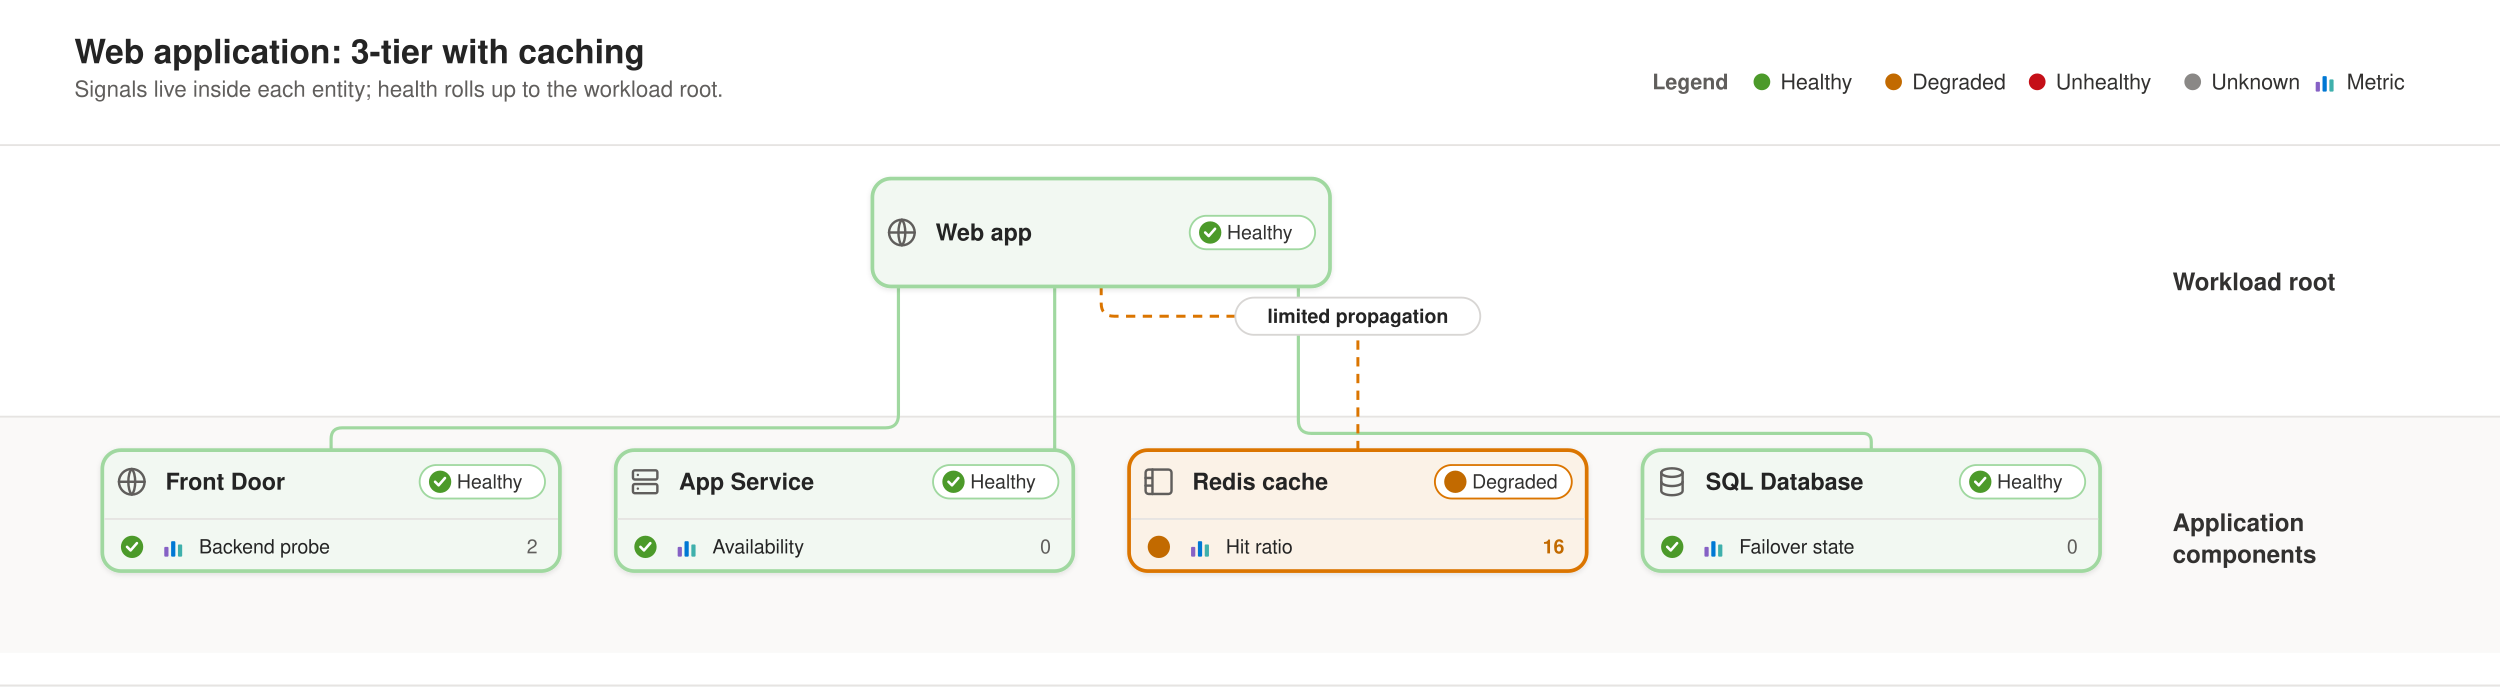
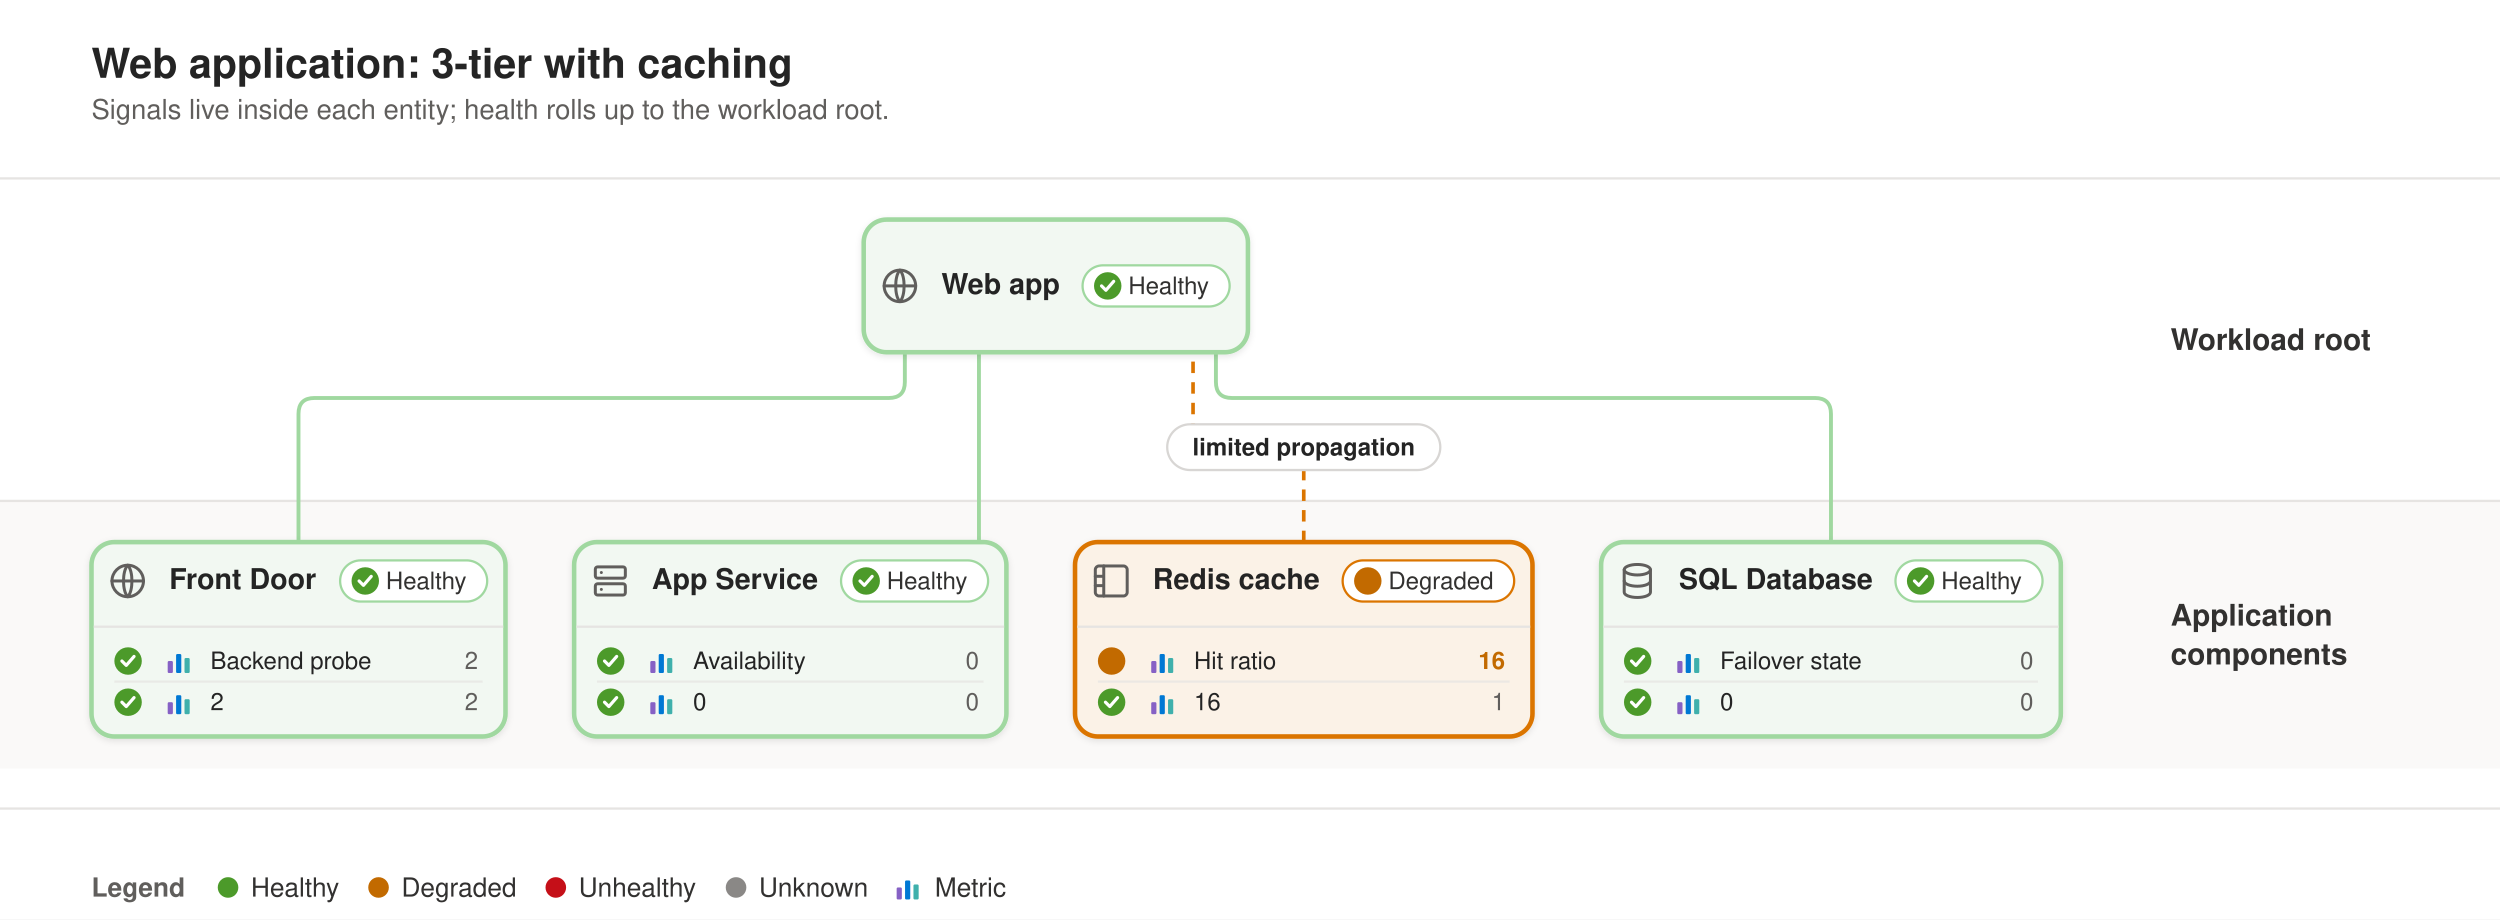
- <svg xmlns="http://www.w3.org/2000/svg" width="1344" height="369" viewBox="0 0 1344 369" font-family="Segoe UI, -apple-system, BlinkMacSystemFont, Helvetica, Arial, sans-serif">
+ <svg xmlns="http://www.w3.org/2000/svg" width="1093" height="402" viewBox="0 0 1093 402" font-family="Segoe UI, -apple-system, BlinkMacSystemFont, Helvetica, Arial, sans-serif">
  <defs>
    <filter id="cs" x="-20%" y="-20%" width="140%" height="140%">
-       <feDropShadow dx="0" dy="1" stdDeviation="1.3" flood-color="#000" flood-opacity="0.10" />
+       <feDropShadow dx="0" dy="1" stdDeviation="1.3" flood-color="#000" flood-opacity="0.1" />
    </filter>
-     <marker id="ar-healthy" viewBox="0 0 10 10" refX="8" refY="5" markerWidth="7" markerHeight="7" orient="auto-start-reverse">
-       <path d="M1 1 L9 5 L1 9" fill="none" stroke="#a0d8a0" stroke-width="1.6" stroke-linecap="round" stroke-linejoin="round" />
-     </marker>
-     <marker id="ar-degraded" viewBox="0 0 10 10" refX="8" refY="5" markerWidth="7" markerHeight="7" orient="auto-start-reverse">
-       <path d="M1 1 L9 5 L1 9" fill="none" stroke="#db7500" stroke-width="1.6" stroke-linecap="round" stroke-linejoin="round" />
-     </marker>
-     <marker id="ar-unhealthy" viewBox="0 0 10 10" refX="8" refY="5" markerWidth="7" markerHeight="7" orient="auto-start-reverse">
-       <path d="M1 1 L9 5 L1 9" fill="none" stroke="#ba0d16" stroke-width="1.6" stroke-linecap="round" stroke-linejoin="round" />
-     </marker>
-     <marker id="ar-unknown" viewBox="0 0 10 10" refX="8" refY="5" markerWidth="7" markerHeight="7" orient="auto-start-reverse">
-       <path d="M1 1 L9 5 L1 9" fill="none" stroke="#c8c6c4" stroke-width="1.6" stroke-linecap="round" stroke-linejoin="round" />
-     </marker>
-     <marker id="ar-alt" viewBox="0 0 10 10" refX="8" refY="5" markerWidth="7" markerHeight="7" orient="auto-start-reverse">
-       <path d="M1 1 L9 5 L1 9" fill="none" stroke="#8661c5" stroke-width="1.6" stroke-linecap="round" stroke-linejoin="round" />
-     </marker>
-     <marker id="ar-signal" viewBox="0 0 10 10" refX="8" refY="5" markerWidth="7" markerHeight="7" orient="auto-start-reverse">
-       <path d="M1 1 L9 5 L1 9" fill="none" stroke="#0078D4" stroke-width="1.6" stroke-linecap="round" stroke-linejoin="round" />
-     </marker>
  </defs>
-   <rect width="1344" height="369" fill="#ffffff" />
-   <rect x="0" y="78" width="1344" height="146" fill="#ffffff" />
-   <line x1="0" y1="78" x2="1344" y2="78" stroke="#e6e4e2" />
-   <text x="1168" y="156" font-size="13" font-weight="700" fill="#323130">Workload root</text>
-   <rect x="0" y="224" width="1344" height="127" fill="#faf9f8" />
-   <line x1="0" y1="224" x2="1344" y2="224" stroke="#e6e4e2" />
-   <text x="1168" y="285.5" font-size="13" font-weight="700" fill="#323130">Application</text>
-   <text x="1168" y="302.5" font-size="13" font-weight="700" fill="#323130">components</text>
-   <line x1="0" y1="368.5" x2="1344" y2="368.5" stroke="#e6e4e2" />
+   <rect width="1093" height="402" fill="#ffffff" />
+   <rect x="0" y="78.0" width="1093" height="141.0" fill="#ffffff" />
+   <line x1="0" y1="78.0" x2="1093" y2="78.0" stroke="#e6e4e2" />
+   <text x="949.0" y="153.0" font-size="13" font-weight="700" fill="#323130">Workload root</text>
+   <rect x="0" y="219.0" width="1093" height="117.0" fill="#faf9f8" />
+   <line x1="0" y1="219.0" x2="1093" y2="219.0" stroke="#e6e4e2" />
+   <text x="949.0" y="273.5" font-size="13" font-weight="700" fill="#323130">Application</text>
+   <text x="949.0" y="290.5" font-size="13" font-weight="700" fill="#323130">components</text>
+   <line x1="0" y1="353.5" x2="1093" y2="353.5" stroke="#e6e4e2" />
  <text x="40" y="34" font-size="18" font-weight="700" fill="#242424">Web application: 3-tier with caching</text>
  <text x="40" y="52" font-size="12" fill="#605e5c">Signals live inside each entity; health rolls up to the workload root.</text>
-   <text x="929.2" y="48" font-size="11.5" font-weight="600" fill="#605e5c" text-anchor="end">Legend</text>
-   <circle cx="947.2" cy="44" r="4.5" fill="#4c9a2a" />
-   <text x="957.2" y="48" font-size="11.5" fill="#323130">Healthy</text>
-   <circle cx="1018" cy="44" r="4.5" fill="#c26a00" />
-   <text x="1028" y="48" font-size="11.5" fill="#323130">Degraded</text>
-   <circle cx="1095.2" cy="44" r="4.5" fill="#c50f18" />
-   <text x="1105.2" y="48" font-size="11.5" fill="#323130">Unhealthy</text>
-   <circle cx="1178.8" cy="44" r="4.5" fill="#8a8886" />
-   <text x="1188.8" y="48" font-size="11.5" fill="#323130">Unknown</text>
-   <g transform="translate(1243.6,37) scale(0.875)">
+   <text x="40.0" y="392.0" font-size="11.5" font-weight="600" fill="#605e5c">Legend</text>
+   <circle cx="99.7" cy="388.0" r="4.5" fill="#4c9a2a" />
+   <text x="109.7" y="392.0" font-size="11.5" fill="#323130">Healthy</text>
+   <circle cx="165.5" cy="388.0" r="4.5" fill="#c26a00" />
+   <text x="175.5" y="392.0" font-size="11.5" fill="#323130">Degraded</text>
+   <circle cx="243.0" cy="388.0" r="4.5" fill="#c50f18" />
+   <text x="253.0" y="392.0" font-size="11.5" fill="#323130">Unhealthy</text>
+   <circle cx="321.8" cy="388.0" r="4.5" fill="#8a8886" />
+   <text x="331.8" y="392.0" font-size="11.5" fill="#323130">Unknown</text>
+   <g transform="translate(390.7,381.0) scale(0.875)">
    <rect x="1.5" y="8" width="2.6" height="6" rx="0.6" fill="#8661c5" />
    <rect x="5.7" y="4.5" width="2.6" height="9.5" rx="0.6" fill="#0078D4" />
    <rect x="9.9" y="6.5" width="2.6" height="7.5" rx="0.6" fill="#3fb0ac" />
  </g>
-   <text x="1261.6" y="48" font-size="11.5" fill="#323130">Metric</text>
-   <g fill="none" stroke-linecap="butt" stroke-linejoin="round">
-     <path d="M178 242 L178.0 236.0 Q178 230 184.0 230.0 L476.0 230.0 Q483 230 483.0 223.0 L483 154" stroke="#a0d8a0" stroke-width="1.7" />
-     <path d="M567.0 242 V154" stroke="#a0d8a0" stroke-width="1.7" />
-     <path d="M1006 242 L1006.0 237.5 Q1006 233 1001.5 233.0 L705.0 233.0 Q698 233 698.0 226.0 L698 154" stroke="#a0d8a0" stroke-width="1.7" />
-     <path d="M730 242 L730.0 177.0 Q730 170 723.0 170.0 L599.0 170.0 Q592 170 592.0 163.0 L592 154" stroke="#db7500" stroke-width="1.6" stroke-dasharray="5 4" />
+   <text x="408.7" y="392.0" font-size="11.5" fill="#323130">Metric</text>
+   <g transform="translate(40.0,0)">
+     <g fill="none" stroke-linecap="butt" stroke-linejoin="round">
+       <path d="M90.5 237.0 L90.5 181.0 Q90.5 174.0 97.5 174.0 L348.6 174.0 Q355.6 174.0 355.6 167.0 L355.6 154.0" stroke="#a0d8a0" stroke-width="1.7" />
+       <path d="M388.0 237.0 L388.0 154.0" stroke="#a0d8a0" stroke-width="1.7" />
+       <path d="M760.5 237.0 L760.5 181.0 Q760.5 174.0 753.5 174.0 L498.6 174.0 Q491.6 174.0 491.6 167.0 L491.6 154.0" stroke="#a0d8a0" stroke-width="1.7" />
+       <path d="M530.0 237.0 L530.0 202.5 Q530.0 195.5 523.0 195.5 L488.6 195.5 Q481.6 195.5 481.6 188.5 L481.6 154.0" stroke="#db7500" stroke-width="1.6" stroke-dasharray="5 4" />
+     </g>
    <g stroke="none">
-       <rect x="664.1" y="160.0" width="131.7" height="20" rx="10" fill="#ffffff" stroke="#d8d6d4" stroke-width="1" />
-       <text x="730.0" y="173.6" font-size="10.5" font-weight="600" fill="#242424" text-anchor="middle">limited propagation</text>
+       <rect x="470.3" y="185.5" width="119.4" height="20" rx="10" fill="#ffffff" stroke="#d8d6d4" stroke-width="1" />
+       <text x="530.0" y="199.1" font-size="10.5" font-weight="600" fill="#242424" text-anchor="middle">limited propagation</text>
    </g>
+     <g filter="url(#cs)">
+       <rect x="0.0" y="237.0" width="181" height="85" rx="10" fill="#f2f8f2" stroke="#a0d8a0" stroke-width="2" />
+     </g>
+     <g transform="translate(6.0,244.16) scale(0.82)">
+       <circle cx="12" cy="12" r="8.4" fill="none" stroke="#605e5c" stroke-width="1.6" stroke-linecap="round" stroke-linejoin="round" />
+       <path d="M3.6 12h16.8M12 3.6c3 3 3 13.8 0 16.8M12 3.6c-3 3-3 13.8 0 16.8" fill="none" stroke="#605e5c" stroke-width="1.6" stroke-linecap="round" stroke-linejoin="round" />
+     </g>
+     <text x="34.0" y="257.5" font-size="12.5" font-weight="600" fill="#242424">Front Door</text>
+     <rect x="108.7" y="245.00" width="64.3" height="18" rx="9" fill="#ffffff" stroke="#a0d8a0" stroke-width="1" />
+     <circle cx="119.7" cy="254.0" r="6" fill="#4c9a2a" />
+     <path d="M117.0 254.0 l1.9 1.9 l3.4 -3.9" fill="none" stroke="#ffffff" stroke-width="1.4" stroke-linecap="round" stroke-linejoin="round" />
+     <text x="128.7" y="257.57" font-size="10.5" fill="#323130">Healthy</text>
+     <line x1="1.0" y1="274.0" x2="180.0" y2="274.0" stroke="#e6e4e2" />
+     <circle cx="16.0" cy="289.0" r="6" fill="#4c9a2a" />
+     <path d="M13.3 289.0 l1.9 1.9 l3.4 -3.9" fill="none" stroke="#ffffff" stroke-width="1.4" stroke-linecap="round" stroke-linejoin="round" />
+     <g transform="translate(32.0,282.0) scale(0.875)">
+       <rect x="1.5" y="8" width="2.6" height="6" rx="0.6" fill="#8661c5" />
+       <rect x="5.7" y="4.5" width="2.6" height="9.5" rx="0.6" fill="#0078D4" />
+       <rect x="9.9" y="6.5" width="2.6" height="7.5" rx="0.6" fill="#3fb0ac" />
+     </g>
+     <text x="52.0" y="292.5" font-size="10.5" fill="#242424">Backend probe</text>
+     <text x="169.0" y="292.5" font-size="10.5" font-weight="400" fill="#605e5c" text-anchor="end">2</text>
+     <line x1="10.0" y1="298.0" x2="171.0" y2="298.0" stroke="#e6e4e2" stroke-opacity="0.7" />
+     <circle cx="16.0" cy="307.0" r="6" fill="#4c9a2a" />
+     <path d="M13.3 307.0 l1.9 1.9 l3.4 -3.9" fill="none" stroke="#ffffff" stroke-width="1.4" stroke-linecap="round" stroke-linejoin="round" />
+     <g transform="translate(32.0,300.0) scale(0.875)">
+       <rect x="1.5" y="8" width="2.6" height="6" rx="0.6" fill="#8661c5" />
+       <rect x="5.7" y="4.5" width="2.6" height="9.5" rx="0.6" fill="#0078D4" />
+       <rect x="9.9" y="6.5" width="2.6" height="7.5" rx="0.6" fill="#3fb0ac" />
+     </g>
+     <text x="52.0" y="310.5" font-size="10.5" fill="#242424">2</text>
+     <text x="169.0" y="310.5" font-size="10.5" font-weight="400" fill="#605e5c" text-anchor="end">2</text>
+     <g filter="url(#cs)">
+       <rect x="211.0" y="237.0" width="189" height="85" rx="10" fill="#f2f8f2" stroke="#a0d8a0" stroke-width="2" />
+     </g>
+     <g transform="translate(217.0,244.16) scale(0.82)">
+       <rect x="4" y="4.5" width="16" height="6" rx="1.2" fill="none" stroke="#605e5c" stroke-width="1.6" stroke-linecap="round" stroke-linejoin="round" />
+       <rect x="4" y="13.5" width="16" height="6" rx="1.2" fill="none" stroke="#605e5c" stroke-width="1.6" stroke-linecap="round" stroke-linejoin="round" />
+       <path d="M7.2 7.5h.01M7.2 16.5h.01" fill="none" stroke="#605e5c" stroke-width="1.6" stroke-linecap="round" stroke-linejoin="round" />
+     </g>
+     <text x="245.0" y="257.5" font-size="12.5" font-weight="600" fill="#242424">App Service</text>
+     <rect x="327.7" y="245.00" width="64.3" height="18" rx="9" fill="#ffffff" stroke="#a0d8a0" stroke-width="1" />
+     <circle cx="338.7" cy="254.0" r="6" fill="#4c9a2a" />
+     <path d="M336.0 254.0 l1.9 1.9 l3.4 -3.9" fill="none" stroke="#ffffff" stroke-width="1.4" stroke-linecap="round" stroke-linejoin="round" />
+     <text x="347.7" y="257.57" font-size="10.5" fill="#323130">Healthy</text>
+     <line x1="212.0" y1="274.0" x2="399.0" y2="274.0" stroke="#e6e4e2" />
+     <circle cx="227.0" cy="289.0" r="6" fill="#4c9a2a" />
+     <path d="M224.3 289.0 l1.9 1.9 l3.4 -3.9" fill="none" stroke="#ffffff" stroke-width="1.4" stroke-linecap="round" stroke-linejoin="round" />
+     <g transform="translate(243.0,282.0) scale(0.875)">
+       <rect x="1.5" y="8" width="2.6" height="6" rx="0.6" fill="#8661c5" />
+       <rect x="5.7" y="4.5" width="2.6" height="9.5" rx="0.6" fill="#0078D4" />
+       <rect x="9.9" y="6.5" width="2.6" height="7.5" rx="0.6" fill="#3fb0ac" />
+     </g>
+     <text x="263.0" y="292.5" font-size="10.5" fill="#242424">Availability</text>
+     <text x="388.0" y="292.5" font-size="10.5" font-weight="400" fill="#605e5c" text-anchor="end">0</text>
+     <line x1="221.0" y1="298.0" x2="390.0" y2="298.0" stroke="#e6e4e2" stroke-opacity="0.7" />
+     <circle cx="227.0" cy="307.0" r="6" fill="#4c9a2a" />
+     <path d="M224.3 307.0 l1.9 1.9 l3.4 -3.9" fill="none" stroke="#ffffff" stroke-width="1.4" stroke-linecap="round" stroke-linejoin="round" />
+     <g transform="translate(243.0,300.0) scale(0.875)">
+       <rect x="1.5" y="8" width="2.6" height="6" rx="0.6" fill="#8661c5" />
+       <rect x="5.7" y="4.5" width="2.6" height="9.5" rx="0.6" fill="#0078D4" />
+       <rect x="9.9" y="6.5" width="2.6" height="7.5" rx="0.6" fill="#3fb0ac" />
+     </g>
+     <text x="263.0" y="310.5" font-size="10.5" fill="#242424">0</text>
+     <text x="388.0" y="310.5" font-size="10.5" font-weight="400" fill="#605e5c" text-anchor="end">0</text>
+     <g filter="url(#cs)">
+       <rect x="430.0" y="237.0" width="200" height="85" rx="10" fill="#fbf2e7" stroke="#db7500" stroke-width="2" />
+     </g>
+     <g transform="translate(436.0,244.16) scale(0.82)">
+       <rect x="3.5" y="4" width="17" height="16" rx="2" fill="none" stroke="#605e5c" stroke-width="1.6" stroke-linecap="round" stroke-linejoin="round" />
+       <path d="M8 4v16M3.5 9.5h4M3.5 14.5h4" fill="none" stroke="#605e5c" stroke-width="1.6" stroke-linecap="round" stroke-linejoin="round" />
+     </g>
+     <text x="464.0" y="257.5" font-size="12.5" font-weight="600" fill="#242424">Redis cache</text>
+     <rect x="547.0" y="245.00" width="75.0" height="18" rx="9" fill="#ffffff" stroke="#db7500" stroke-width="1" />
+     <circle cx="558.0" cy="254.0" r="6" fill="#c26a00" />
+     <text x="567.0" y="257.57" font-size="10.5" fill="#323130">Degraded</text>
+     <line x1="431.0" y1="274.0" x2="629.0" y2="274.0" stroke="#e6e4e2" />
+     <circle cx="446.0" cy="289.0" r="6" fill="#c26a00" />
+     <g transform="translate(462.0,282.0) scale(0.875)">
+       <rect x="1.5" y="8" width="2.6" height="6" rx="0.6" fill="#8661c5" />
+       <rect x="5.7" y="4.5" width="2.6" height="9.5" rx="0.6" fill="#0078D4" />
+       <rect x="9.9" y="6.5" width="2.6" height="7.5" rx="0.6" fill="#3fb0ac" />
+     </g>
+     <text x="482.0" y="292.5" font-size="10.5" fill="#242424">Hit ratio</text>
+     <text x="618.0" y="292.5" font-size="10.5" font-weight="600" fill="#c26a00" text-anchor="end">16</text>
+     <line x1="440.0" y1="298.0" x2="620.0" y2="298.0" stroke="#e6e4e2" stroke-opacity="0.7" />
+     <circle cx="446.0" cy="307.0" r="6" fill="#4c9a2a" />
+     <path d="M443.3 307.0 l1.9 1.9 l3.4 -3.9" fill="none" stroke="#ffffff" stroke-width="1.4" stroke-linecap="round" stroke-linejoin="round" />
+     <g transform="translate(462.0,300.0) scale(0.875)">
+       <rect x="1.5" y="8" width="2.6" height="6" rx="0.6" fill="#8661c5" />
+       <rect x="5.7" y="4.5" width="2.6" height="9.5" rx="0.6" fill="#0078D4" />
+       <rect x="9.9" y="6.5" width="2.6" height="7.5" rx="0.6" fill="#3fb0ac" />
+     </g>
+     <text x="482.0" y="310.5" font-size="10.5" fill="#242424">16</text>
+     <text x="618.0" y="310.5" font-size="10.5" font-weight="400" fill="#605e5c" text-anchor="end">1</text>
+     <g filter="url(#cs)">
+       <rect x="660.0" y="237.0" width="201" height="85" rx="10" fill="#f2f8f2" stroke="#a0d8a0" stroke-width="2" />
+     </g>
+     <g transform="translate(666.0,244.16) scale(0.82)">
+       <ellipse cx="12" cy="6" rx="7" ry="2.8" fill="none" stroke="#605e5c" stroke-width="1.6" stroke-linecap="round" stroke-linejoin="round" />
+       <path d="M5 6v12c0 1.55 3.13 2.8 7 2.8s7-1.25 7-2.8V6" fill="none" stroke="#605e5c" stroke-width="1.6" stroke-linecap="round" stroke-linejoin="round" />
+       <path d="M5 12c0 1.55 3.13 2.8 7 2.8s7-1.25 7-2.8" fill="none" stroke="#605e5c" stroke-width="1.6" stroke-linecap="round" stroke-linejoin="round" />
+     </g>
+     <text x="694.0" y="257.5" font-size="12.5" font-weight="600" fill="#242424">SQL Database</text>
+     <rect x="788.7" y="245.00" width="64.3" height="18" rx="9" fill="#ffffff" stroke="#a0d8a0" stroke-width="1" />
+     <circle cx="799.7" cy="254.0" r="6" fill="#4c9a2a" />
+     <path d="M797.0 254.0 l1.9 1.9 l3.4 -3.9" fill="none" stroke="#ffffff" stroke-width="1.4" stroke-linecap="round" stroke-linejoin="round" />
+     <text x="808.7" y="257.57" font-size="10.5" fill="#323130">Healthy</text>
+     <line x1="661.0" y1="274.0" x2="860.0" y2="274.0" stroke="#e6e4e2" />
+     <circle cx="676.0" cy="289.0" r="6" fill="#4c9a2a" />
+     <path d="M673.3 289.0 l1.9 1.9 l3.4 -3.9" fill="none" stroke="#ffffff" stroke-width="1.4" stroke-linecap="round" stroke-linejoin="round" />
+     <g transform="translate(692.0,282.0) scale(0.875)">
+       <rect x="1.5" y="8" width="2.6" height="6" rx="0.6" fill="#8661c5" />
+       <rect x="5.7" y="4.5" width="2.6" height="9.5" rx="0.6" fill="#0078D4" />
+       <rect x="9.9" y="6.5" width="2.6" height="7.5" rx="0.6" fill="#3fb0ac" />
+     </g>
+     <text x="712.0" y="292.5" font-size="10.5" fill="#242424">Failover state</text>
+     <text x="849.0" y="292.5" font-size="10.5" font-weight="400" fill="#605e5c" text-anchor="end">0</text>
+     <line x1="670.0" y1="298.0" x2="851.0" y2="298.0" stroke="#e6e4e2" stroke-opacity="0.7" />
+     <circle cx="676.0" cy="307.0" r="6" fill="#4c9a2a" />
+     <path d="M673.3 307.0 l1.9 1.9 l3.4 -3.9" fill="none" stroke="#ffffff" stroke-width="1.4" stroke-linecap="round" stroke-linejoin="round" />
+     <g transform="translate(692.0,300.0) scale(0.875)">
+       <rect x="1.5" y="8" width="2.6" height="6" rx="0.6" fill="#8661c5" />
+       <rect x="5.7" y="4.5" width="2.6" height="9.5" rx="0.6" fill="#0078D4" />
+       <rect x="9.9" y="6.5" width="2.6" height="7.5" rx="0.6" fill="#3fb0ac" />
+     </g>
+     <text x="712.0" y="310.5" font-size="10.5" fill="#242424">0</text>
+     <text x="849.0" y="310.5" font-size="10.5" font-weight="400" fill="#605e5c" text-anchor="end">0</text>
+     <g filter="url(#cs)">
+       <rect x="337.6" y="96.0" width="168" height="58" rx="10" fill="#f2f8f2" stroke="#a0d8a0" stroke-width="2" />
+     </g>
+     <g transform="translate(343.6,115.16) scale(0.82)">
+       <circle cx="12" cy="12" r="8.4" fill="none" stroke="#605e5c" stroke-width="1.6" stroke-linecap="round" stroke-linejoin="round" />
+       <path d="M3.6 12h16.8M12 3.6c3 3 3 13.8 0 16.8M12 3.6c-3 3-3 13.8 0 16.8" fill="none" stroke="#605e5c" stroke-width="1.6" stroke-linecap="round" stroke-linejoin="round" />
+     </g>
+     <text x="371.6" y="128.5" font-size="12.5" font-weight="600" fill="#242424">Web app</text>
+     <rect x="433.3" y="116.00" width="64.3" height="18" rx="9" fill="#ffffff" stroke="#a0d8a0" stroke-width="1" />
+     <circle cx="444.3" cy="125.0" r="6" fill="#4c9a2a" />
+     <path d="M441.6 125.0 l1.9 1.9 l3.4 -3.9" fill="none" stroke="#ffffff" stroke-width="1.4" stroke-linecap="round" stroke-linejoin="round" />
+     <text x="453.3" y="128.57" font-size="10.5" fill="#323130">Healthy</text>
  </g>
-   <g filter="url(#cs)">
-     <rect x="55" y="242" width="246" height="65" rx="10" fill="#f2f8f2" stroke="#a0d8a0" stroke-width="2" />
-   </g>
-   <g transform="translate(61,249.16) scale(0.82)">
-     <circle cx="12" cy="12" r="8.4" fill="none" stroke="#605e5c" stroke-width="1.6" stroke-linecap="round" stroke-linejoin="round" />
-     <path d="M3.6 12h16.8M12 3.6c3 3 3 13.8 0 16.8M12 3.6c-3 3-3 13.8 0 16.8" fill="none" stroke="#605e5c" stroke-width="1.6" stroke-linecap="round" stroke-linejoin="round" />
-   </g>
-   <text x="89" y="263.25" font-size="12.5" font-weight="600" fill="#242424">Front Door</text>
-   <rect x="225.6" y="250.00" width="67.4" height="18" rx="9" fill="#ffffff" stroke="#a0d8a0" stroke-width="1" />
-   <circle cx="236.6" cy="259" r="6" fill="#4c9a2a" />
-   <path d="M233.9 259 l1.9 1.9 l3.4 -3.9" fill="none" stroke="#fff" stroke-width="1.4" stroke-linecap="round" stroke-linejoin="round" />
-   <text x="245.6" y="262.57" font-size="10.5" fill="#323130">Healthy</text>
-   <line x1="56" y1="279" x2="300" y2="279" stroke="#e6e4e2" />
-   <circle cx="71" cy="294" r="6" fill="#4c9a2a" />
-   <path d="M68.3 294 l1.9 1.9 l3.4 -3.9" fill="none" stroke="#fff" stroke-width="1.4" stroke-linecap="round" stroke-linejoin="round" />
-   <g transform="translate(87,287) scale(0.875)">
-     <rect x="1.5" y="8" width="2.6" height="6" rx="0.6" fill="#8661c5" />
-     <rect x="5.7" y="4.5" width="2.6" height="9.5" rx="0.6" fill="#0078D4" />
-     <rect x="9.9" y="6.5" width="2.6" height="7.5" rx="0.6" fill="#3fb0ac" />
-   </g>
-   <text x="107" y="297.5" font-size="10.5" fill="#242424">Backend probe</text>
-   <text x="289" y="297.5" font-size="10.5" font-weight="400" fill="#605e5c" text-anchor="end">2</text>
-   <g filter="url(#cs)">
-     <rect x="331" y="242" width="246" height="65" rx="10" fill="#f2f8f2" stroke="#a0d8a0" stroke-width="2" />
-   </g>
-   <g transform="translate(337,249.16) scale(0.82)">
-     <rect x="4" y="4.5" width="16" height="6" rx="1.2" fill="none" stroke="#605e5c" stroke-width="1.6" stroke-linecap="round" stroke-linejoin="round" />
-     <rect x="4" y="13.5" width="16" height="6" rx="1.2" fill="none" stroke="#605e5c" stroke-width="1.6" stroke-linecap="round" stroke-linejoin="round" />
-     <path d="M7.2 7.5h.01M7.2 16.5h.01" fill="none" stroke="#605e5c" stroke-width="1.6" stroke-linecap="round" stroke-linejoin="round" />
-   </g>
-   <text x="365" y="263.25" font-size="12.5" font-weight="600" fill="#242424">App Service</text>
-   <rect x="501.6" y="250.00" width="67.4" height="18" rx="9" fill="#ffffff" stroke="#a0d8a0" stroke-width="1" />
-   <circle cx="512.6" cy="259" r="6" fill="#4c9a2a" />
-   <path d="M509.9 259 l1.9 1.9 l3.4 -3.9" fill="none" stroke="#fff" stroke-width="1.4" stroke-linecap="round" stroke-linejoin="round" />
-   <text x="521.6" y="262.57" font-size="10.5" fill="#323130">Healthy</text>
-   <line x1="332" y1="279" x2="576" y2="279" stroke="#e6e4e2" />
-   <circle cx="347" cy="294" r="6" fill="#4c9a2a" />
-   <path d="M344.3 294 l1.9 1.9 l3.4 -3.9" fill="none" stroke="#fff" stroke-width="1.4" stroke-linecap="round" stroke-linejoin="round" />
-   <g transform="translate(363,287) scale(0.875)">
-     <rect x="1.5" y="8" width="2.6" height="6" rx="0.6" fill="#8661c5" />
-     <rect x="5.7" y="4.5" width="2.6" height="9.5" rx="0.6" fill="#0078D4" />
-     <rect x="9.9" y="6.5" width="2.6" height="7.5" rx="0.6" fill="#3fb0ac" />
-   </g>
-   <text x="383" y="297.5" font-size="10.5" fill="#242424">Availability</text>
-   <text x="565" y="297.5" font-size="10.5" font-weight="400" fill="#605e5c" text-anchor="end">0</text>
-   <g filter="url(#cs)">
-     <rect x="607" y="242" width="246" height="65" rx="10" fill="#fbf2e7" stroke="#db7500" stroke-width="2" />
-   </g>
-   <g transform="translate(613,249.16) scale(0.82)">
-     <rect x="3.5" y="4" width="17" height="16" rx="2" fill="none" stroke="#605e5c" stroke-width="1.6" stroke-linecap="round" stroke-linejoin="round" />
-     <path d="M8 4v16M3.5 9.5h4M3.5 14.5h4" fill="none" stroke="#605e5c" stroke-width="1.6" stroke-linecap="round" stroke-linejoin="round" />
-   </g>
-   <text x="641" y="263.25" font-size="12.5" font-weight="600" fill="#242424">Redis cache</text>
-   <rect x="771.4" y="250.00" width="73.6" height="18" rx="9" fill="#ffffff" stroke="#db7500" stroke-width="1" />
-   <circle cx="782.4" cy="259" r="6" fill="#c26a00" />
-   <text x="791.4" y="262.57" font-size="10.5" fill="#323130">Degraded</text>
-   <line x1="608" y1="279" x2="852" y2="279" stroke="#e6e4e2" />
-   <circle cx="623" cy="294" r="6" fill="#c26a00" />
-   <g transform="translate(639,287) scale(0.875)">
-     <rect x="1.5" y="8" width="2.6" height="6" rx="0.6" fill="#8661c5" />
-     <rect x="5.7" y="4.5" width="2.6" height="9.5" rx="0.6" fill="#0078D4" />
-     <rect x="9.9" y="6.5" width="2.6" height="7.5" rx="0.6" fill="#3fb0ac" />
-   </g>
-   <text x="659" y="297.5" font-size="10.5" fill="#242424">Hit ratio</text>
-   <text x="841" y="297.5" font-size="10.5" font-weight="600" fill="#c26a00" text-anchor="end">16</text>
-   <g filter="url(#cs)">
-     <rect x="883" y="242" width="246" height="65" rx="10" fill="#f2f8f2" stroke="#a0d8a0" stroke-width="2" />
-   </g>
-   <g transform="translate(889,249.16) scale(0.82)">
-     <ellipse cx="12" cy="6" rx="7" ry="2.8" fill="none" stroke="#605e5c" stroke-width="1.6" stroke-linecap="round" stroke-linejoin="round" />
-     <path d="M5 6v12c0 1.55 3.13 2.8 7 2.8s7-1.25 7-2.8V6" fill="none" stroke="#605e5c" stroke-width="1.6" stroke-linecap="round" stroke-linejoin="round" />
-     <path d="M5 12c0 1.55 3.13 2.8 7 2.8s7-1.25 7-2.8" fill="none" stroke="#605e5c" stroke-width="1.6" stroke-linecap="round" stroke-linejoin="round" />
-   </g>
-   <text x="917" y="263.25" font-size="12.5" font-weight="600" fill="#242424">SQL Database</text>
-   <rect x="1053.6" y="250.00" width="67.4" height="18" rx="9" fill="#ffffff" stroke="#a0d8a0" stroke-width="1" />
-   <circle cx="1064.6" cy="259" r="6" fill="#4c9a2a" />
-   <path d="M1061.9 259 l1.9 1.9 l3.4 -3.9" fill="none" stroke="#fff" stroke-width="1.4" stroke-linecap="round" stroke-linejoin="round" />
-   <text x="1073.6" y="262.57" font-size="10.5" fill="#323130">Healthy</text>
-   <line x1="884" y1="279" x2="1128" y2="279" stroke="#e6e4e2" />
-   <circle cx="899" cy="294" r="6" fill="#4c9a2a" />
-   <path d="M896.3 294 l1.9 1.9 l3.4 -3.9" fill="none" stroke="#fff" stroke-width="1.4" stroke-linecap="round" stroke-linejoin="round" />
-   <g transform="translate(915,287) scale(0.875)">
-     <rect x="1.5" y="8" width="2.6" height="6" rx="0.6" fill="#8661c5" />
-     <rect x="5.7" y="4.5" width="2.6" height="9.5" rx="0.6" fill="#0078D4" />
-     <rect x="9.9" y="6.5" width="2.6" height="7.5" rx="0.6" fill="#3fb0ac" />
-   </g>
-   <text x="935" y="297.5" font-size="10.5" fill="#242424">Failover state</text>
-   <text x="1117" y="297.5" font-size="10.5" font-weight="400" fill="#605e5c" text-anchor="end">0</text>
-   <g filter="url(#cs)">
-     <rect x="469" y="96" width="246" height="58" rx="10" fill="#f2f8f2" stroke="#a0d8a0" stroke-width="2" />
-   </g>
-   <g transform="translate(475,115.16) scale(0.82)">
-     <circle cx="12" cy="12" r="8.4" fill="none" stroke="#605e5c" stroke-width="1.6" stroke-linecap="round" stroke-linejoin="round" />
-     <path d="M3.6 12h16.8M12 3.6c3 3 3 13.8 0 16.8M12 3.6c-3 3-3 13.8 0 16.8" fill="none" stroke="#605e5c" stroke-width="1.6" stroke-linecap="round" stroke-linejoin="round" />
-   </g>
-   <text x="503" y="129.25" font-size="12.5" font-weight="600" fill="#242424">Web app</text>
-   <rect x="639.6" y="116.00" width="67.4" height="18" rx="9" fill="#ffffff" stroke="#a0d8a0" stroke-width="1" />
-   <circle cx="650.6" cy="125" r="6" fill="#4c9a2a" />
-   <path d="M647.9 125 l1.9 1.9 l3.4 -3.9" fill="none" stroke="#fff" stroke-width="1.4" stroke-linecap="round" stroke-linejoin="round" />
-   <text x="659.6" y="128.57" font-size="10.5" fill="#323130">Healthy</text>
</svg>
